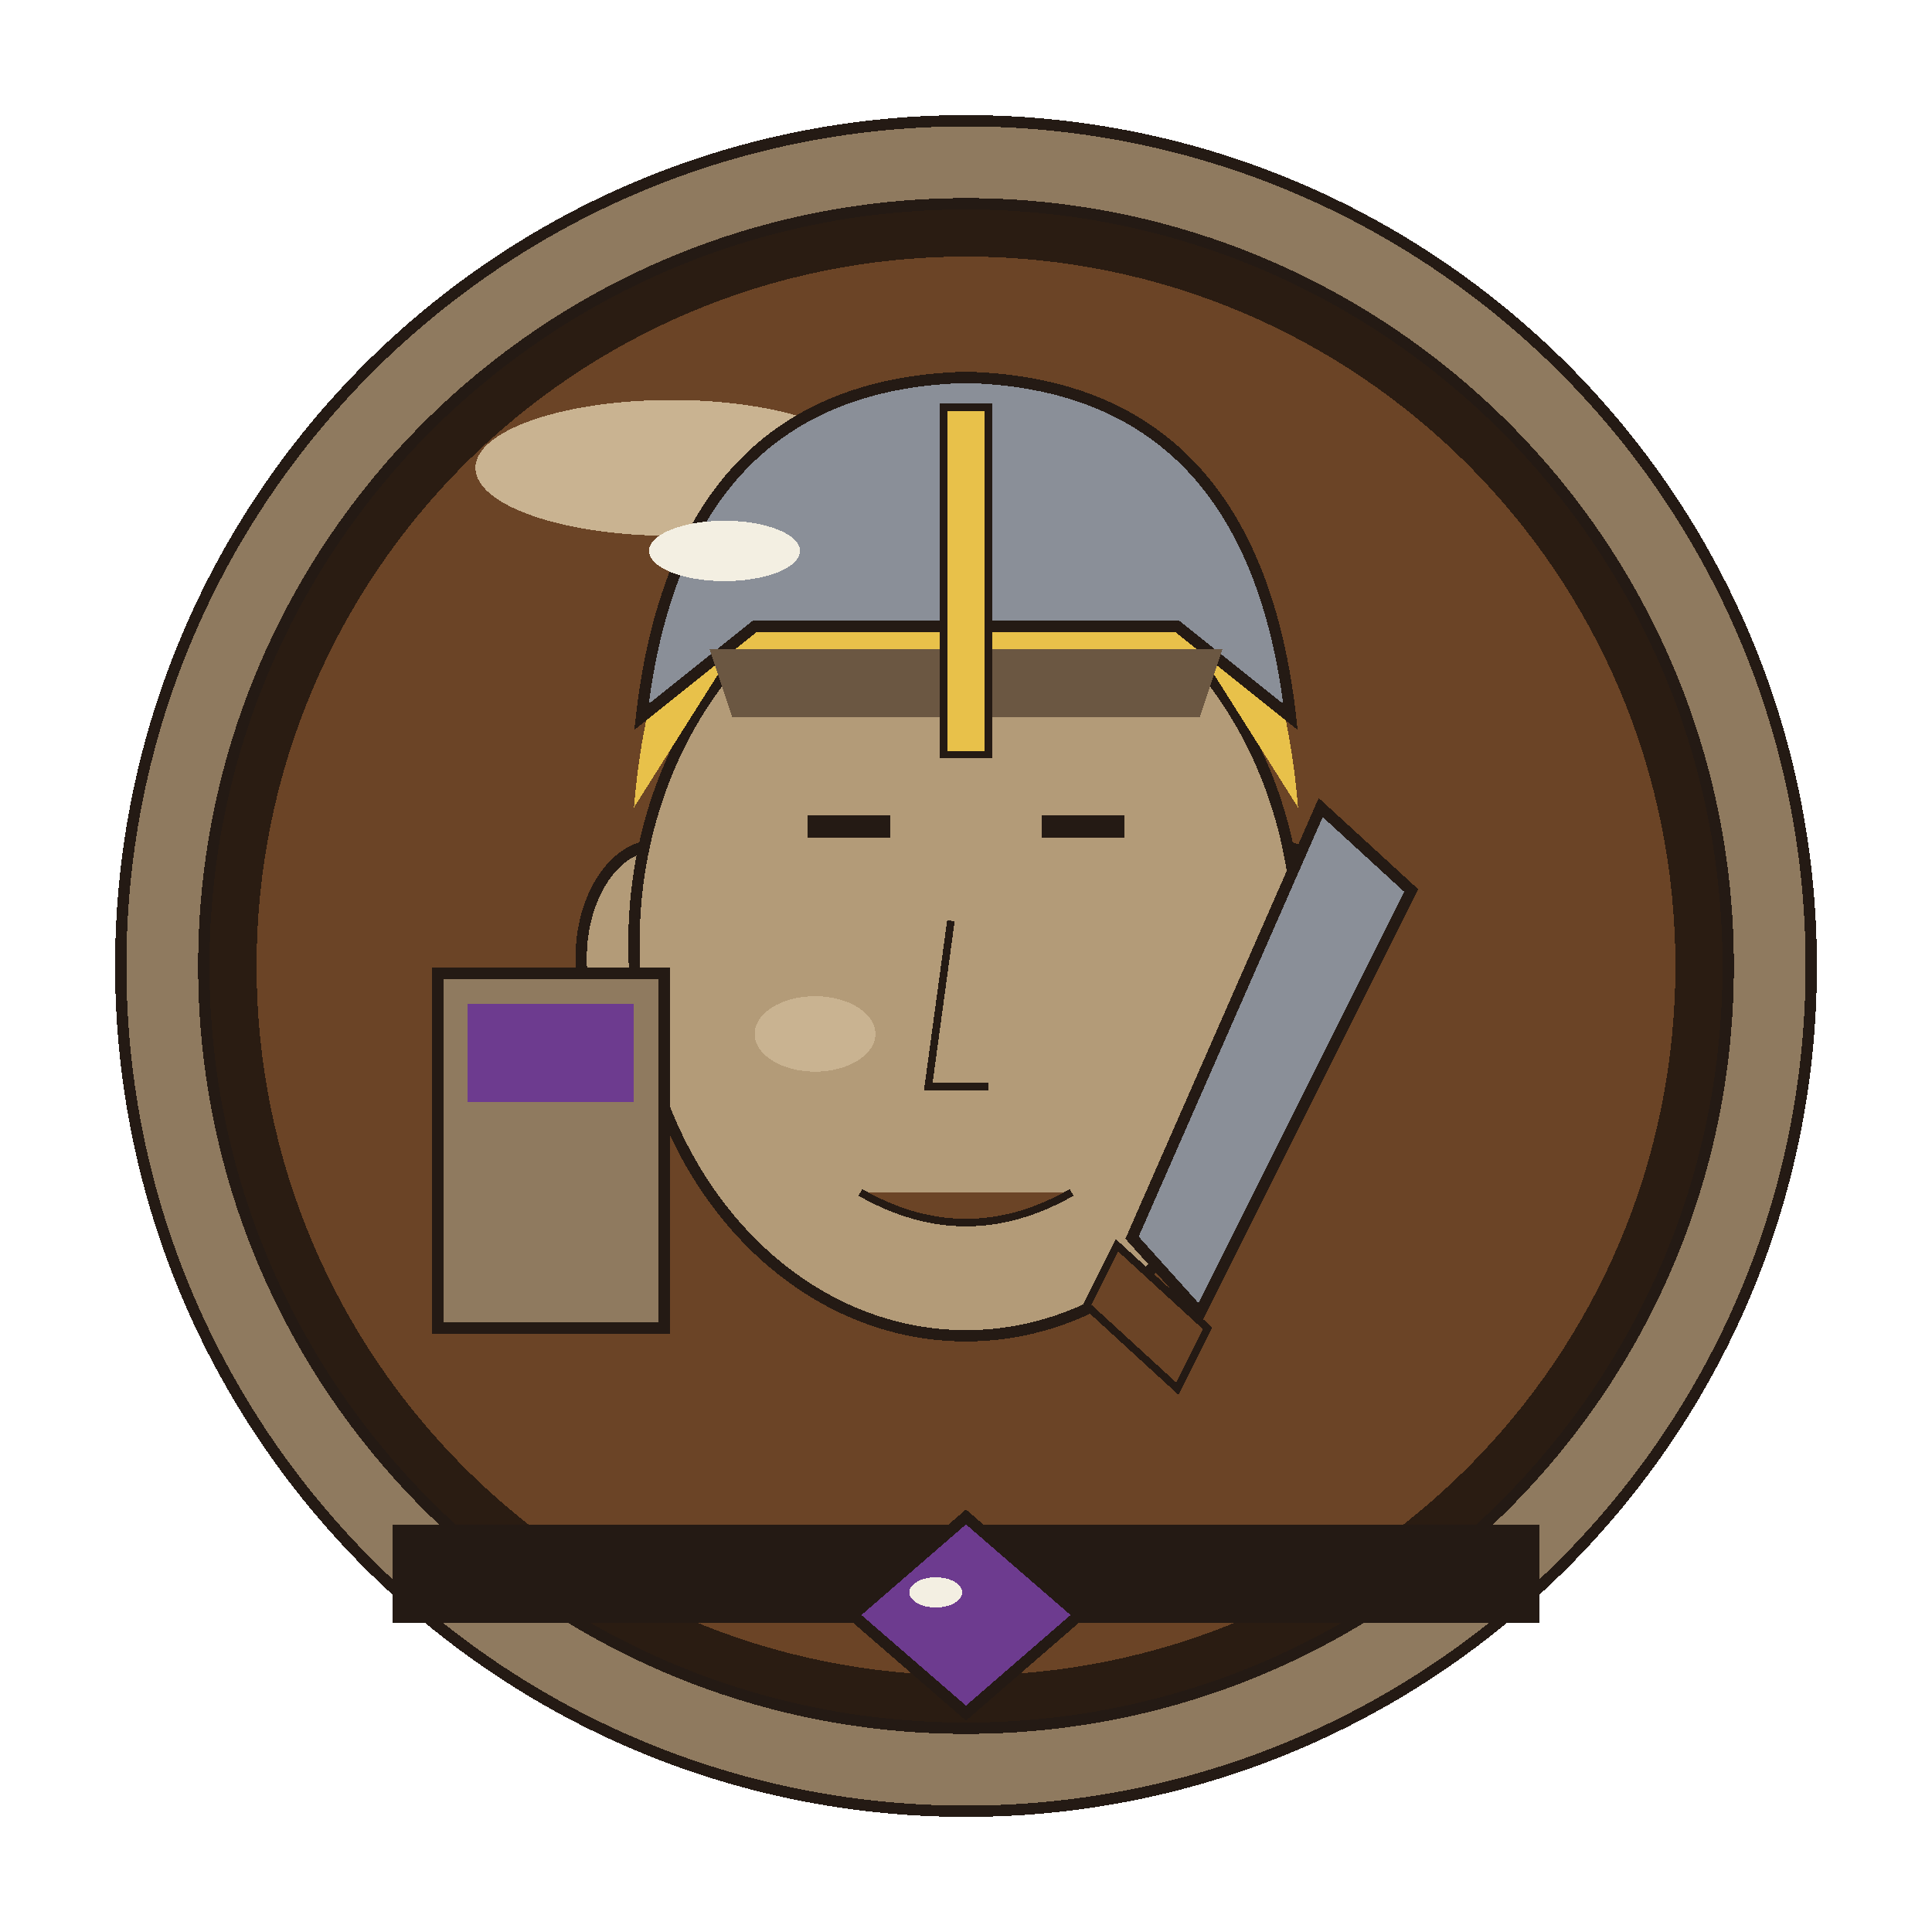
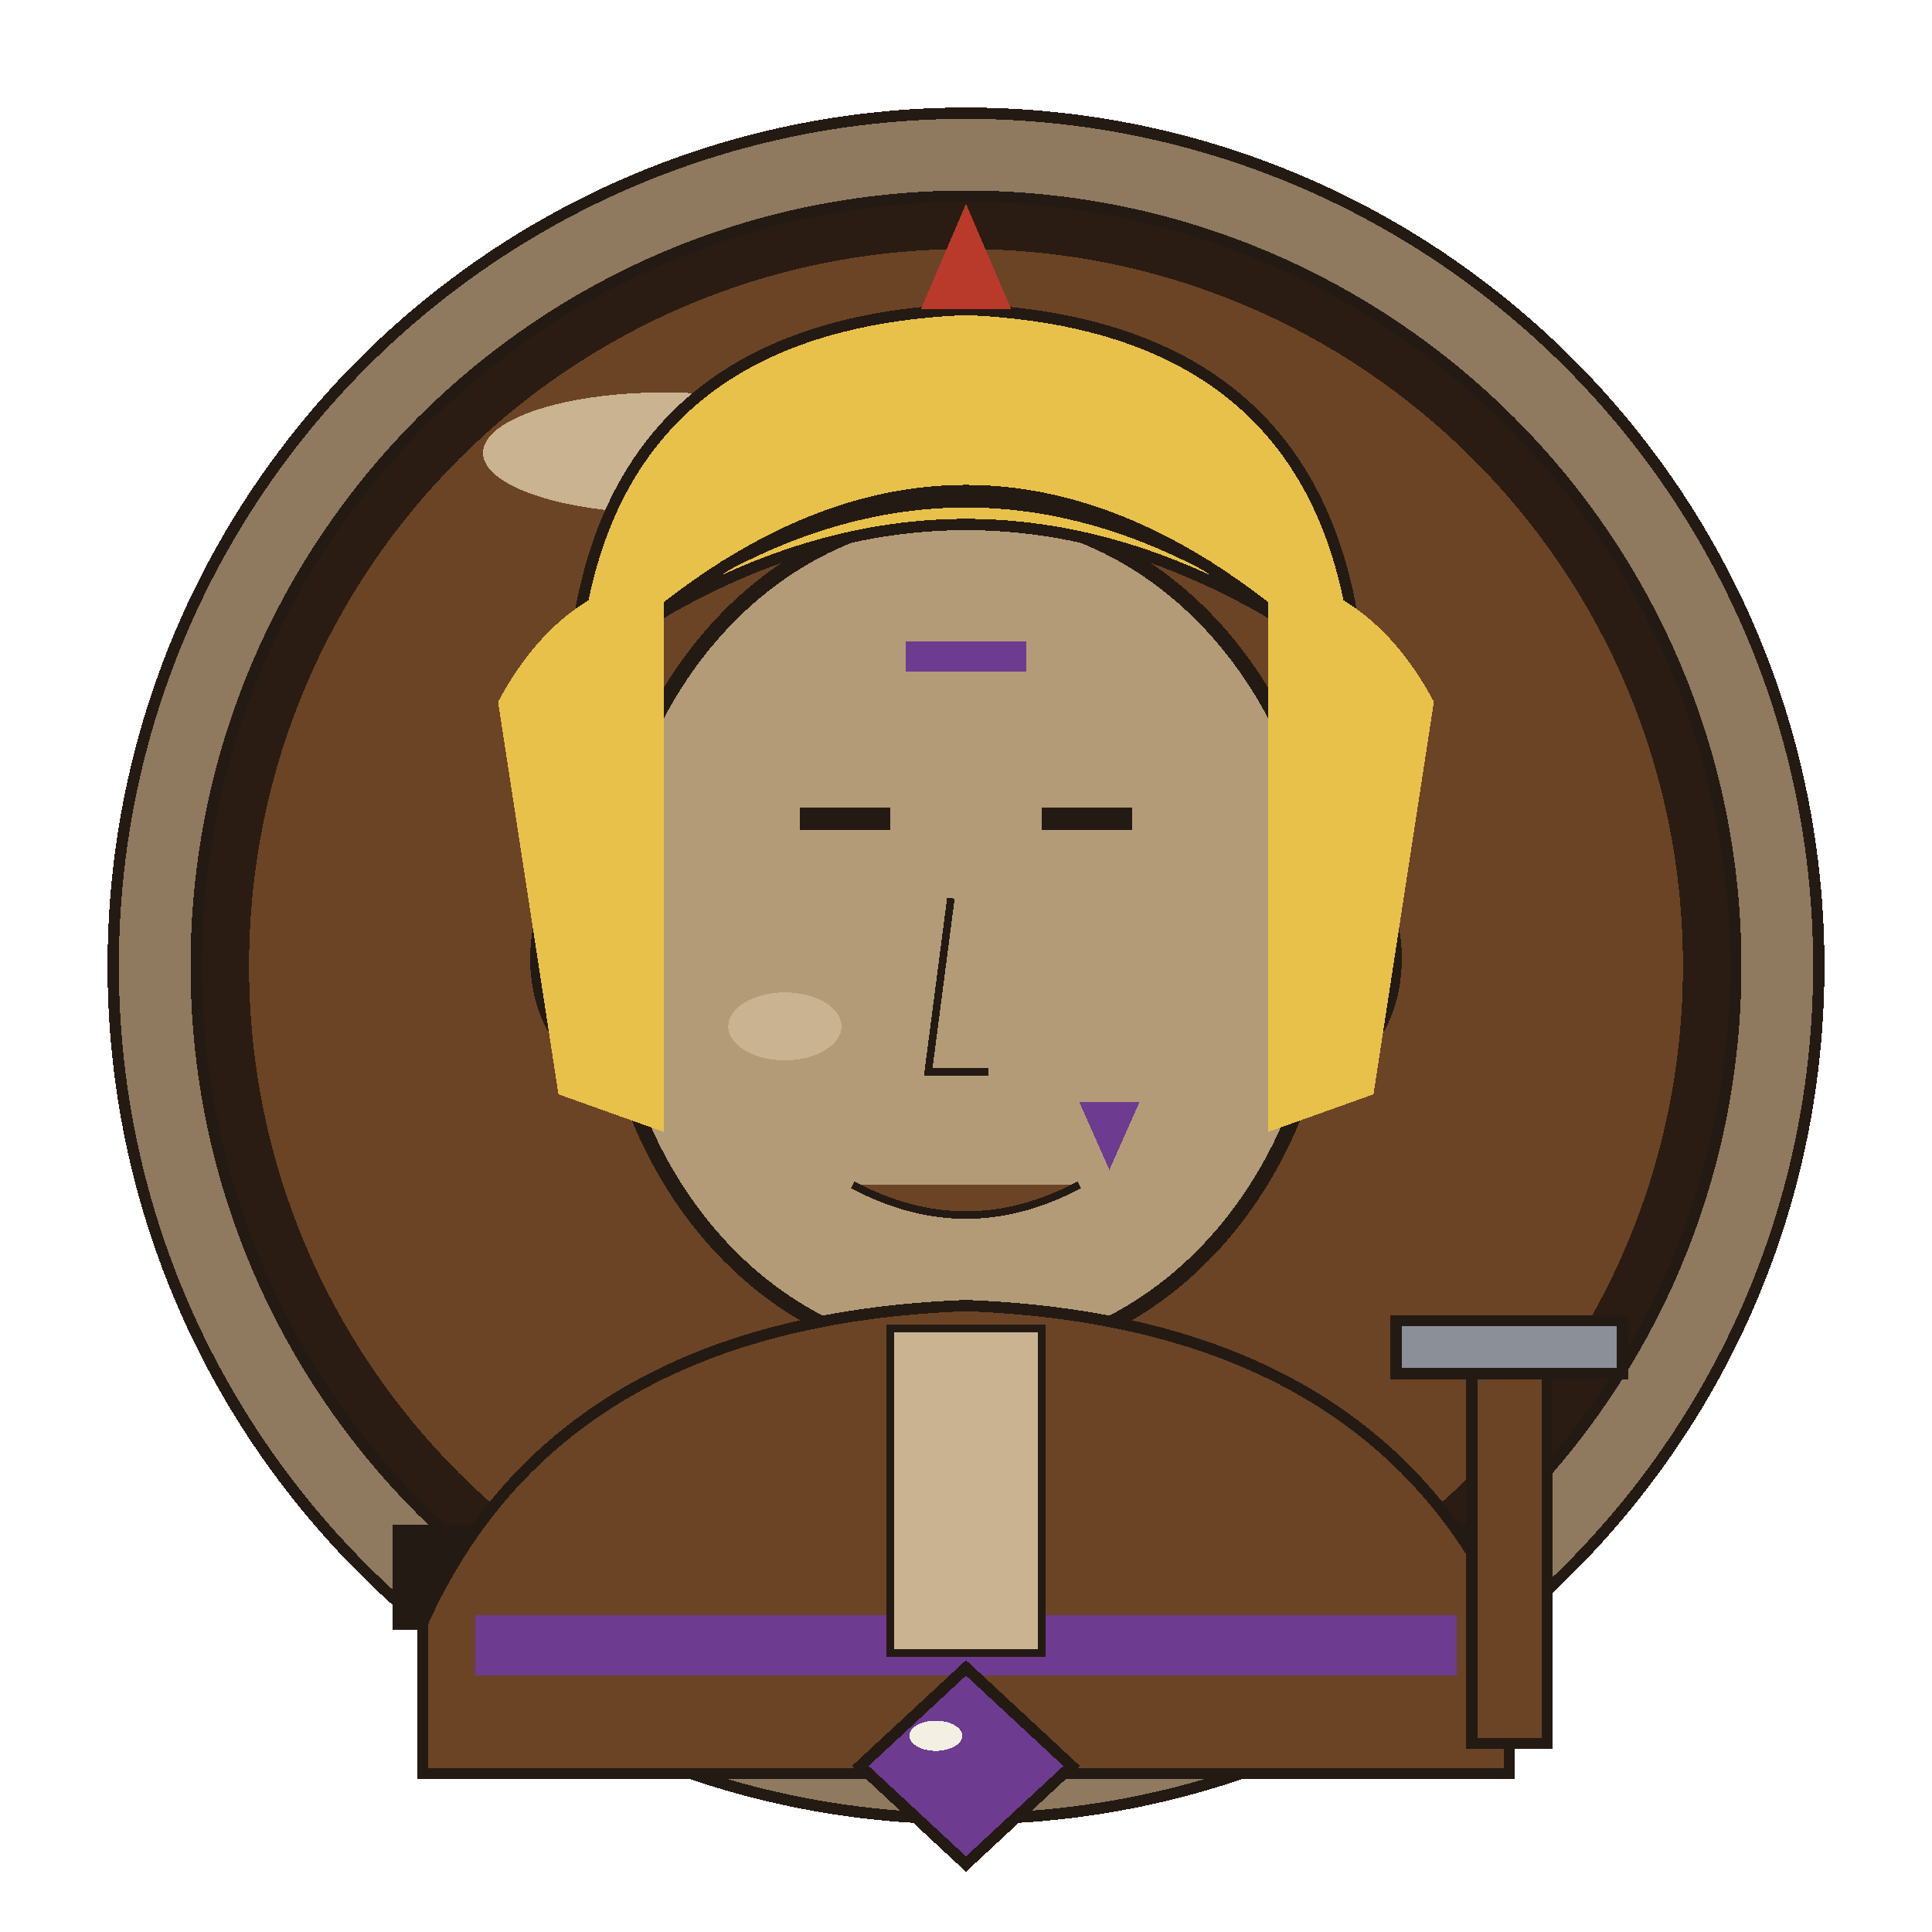
<svg xmlns="http://www.w3.org/2000/svg" viewBox="0 0 512 512" shape-rendering="crispEdges">
  <g id="medallion">
-     <ellipse cx="256" cy="256" rx="224" ry="224" fill="#8f7a5f" stroke="#241a14" stroke-width="3" />
-     <ellipse cx="256" cy="256" rx="202" ry="202" fill="#2a1c12" stroke="#241a14" stroke-width="3" />
-     <circle cx="256" cy="256" r="188" fill="#6b4426" stroke="none" />
-     <ellipse cx="178" cy="124" rx="52" ry="18" fill="#c9b391" stroke="none" />
-     <path d="M104 404 H408 V430 H104Z" fill="#241a14" stroke="none" />
+     <ellipse cx="256" cy="256" rx="226" ry="226" fill="#8f7a5f" stroke="#241a14" stroke-width="3" />
+     <ellipse cx="256" cy="256" rx="204" ry="204" fill="#2a1c12" stroke="#241a14" stroke-width="3" />
+     <ellipse cx="256" cy="256" rx="190" ry="190" fill="#6b4426" stroke="none" stroke-width="0" />
+     <ellipse cx="176" cy="120" rx="48" ry="16" fill="#c9b391" stroke="none" />
+     <path d="M104 404 H408 V432 H104Z" fill="#241a14" stroke="none" />
  </g>
  <g id="face">
-     <ellipse cx="174" cy="254" rx="20" ry="30" fill="#b39b78" stroke="#241a14" stroke-width="3" />
-     <ellipse cx="338" cy="254" rx="20" ry="30" fill="#b39b78" stroke="#241a14" stroke-width="3" />
-     <ellipse cx="256" cy="250" rx="88" ry="104" fill="#b39b78" stroke="#241a14" stroke-width="3" />
-     <path d="M214 216 H236 V222 H214Z" fill="#241a14" stroke="none" />
-     <path d="M276 216 H298 V222 H276Z" fill="#241a14" stroke="none" />
-     <path d="M252 244 L246 288 H262" fill="#b39b78" stroke="#241a14" stroke-width="2" stroke-linejoin="miter" />
-     <path d="M228 316 Q256 332 284 316" fill="#6b4426" stroke="#241a14" stroke-width="2" stroke-linejoin="miter" />
-     <ellipse cx="216" cy="274" rx="16" ry="10" fill="#c9b391" stroke="none" />
+     <ellipse cx="160" cy="254" rx="18" ry="28" fill="#b39b78" stroke="#241a14" stroke-width="3" />
+     <ellipse cx="352" cy="254" rx="18" ry="28" fill="#b39b78" stroke="#241a14" stroke-width="3" />
+     <ellipse id="faceOval" cx="256" cy="248" rx="96" ry="112" fill="#b39b78" stroke="#241a14" stroke-width="4" />
+     <path d="M212 214 H236 V220 H212Z" fill="#241a14" stroke="none" />
+     <path d="M276 214 H300 V220 H276Z" fill="#241a14" stroke="none" />
+     <path d="M252 238 L246 284 H262" fill="#b39b78" stroke="#241a14" stroke-width="2" stroke-linejoin="miter" />
+     <path d="M226 314 Q256 330 286 314" fill="#6b4426" stroke="#241a14" stroke-width="2" stroke-linejoin="miter" />
+     <ellipse cx="208" cy="272" rx="15" ry="9" fill="#c9b391" stroke="none" />
+     <path d="M286 292 L302 292 L294 310Z" fill="#6d3b8f" stroke="none" />
  </g>
  <g id="hair">
-     <path d="M168 214 Q176 118 256 118 Q336 118 344 214 L320 176 H192Z" fill="#e8c14a" stroke="none" />
+     <path d="M152 176 Q160 86 256 82 Q352 86 360 176 L336 162 Q256 116 176 162Z" fill="#e8c14a" stroke="#241a14" stroke-width="3" stroke-linejoin="miter" />
+     <path d="M168 168 Q256 92 344 168 L320 150 Q256 116 192 150Z" fill="#8a8f98" stroke="#241a14" stroke-width="3" stroke-linejoin="miter" />
+     <path d="M244 82 L256 54 L268 82Z" fill="#b93a2b" stroke="none" />
+     <path d="M132 186 Q148 156 176 152 L176 300 L148 290Z" fill="#e8c14a" stroke="none" />
+     <path d="M380 186 Q364 156 336 152 L336 300 L364 290Z" fill="#e8c14a" stroke="none" />
+     <path d="M240 170 H272 V178 H240Z" fill="#6d3b8f" stroke="none" />
  </g>
  <g id="gear">
-     <path d="M170 190 Q180 102 256 100 Q332 102 342 190 L312 166 H200Z" fill="#8a8f98" stroke="#241a14" stroke-width="3" stroke-linejoin="miter" />
-     <path d="M188 172 H324 L318 190 H194Z" fill="#6b5742" stroke="none" />
-     <path d="M250 108 H262 V200 H250Z" fill="#e8c14a" stroke="#241a14" stroke-width="2" stroke-linejoin="miter" />
-     <path d="M350 214 L374 236 L318 348 L300 328Z" fill="#8a8f98" stroke="#241a14" stroke-width="3" stroke-linejoin="miter" />
-     <path d="M296 330 L320 352 L312 368 L288 346Z" fill="#6b4426" stroke="#241a14" stroke-width="2" stroke-linejoin="miter" />
-     <path d="M116 258 H176 V352 H116Z" fill="#8f7a5f" stroke="#241a14" stroke-width="3" stroke-linejoin="miter" />
-     <path d="M124 266 H168 V292 H124Z" fill="#6d3b8f" stroke="none" />
-     <ellipse cx="192" cy="146" rx="20" ry="8" fill="#f3efe2" stroke="none" />
+     <path d="M112 430 Q148 350 256 346 Q364 350 400 430 L400 470 H112Z" fill="#6b4426" stroke="#241a14" stroke-width="3" stroke-linejoin="miter" />
+     <path d="M126 428 H386 V444 H126Z" fill="#6d3b8f" stroke="none" />
+     <path d="M236 352 H276 V438 H236Z" fill="#c9b391" stroke="#241a14" stroke-width="2" stroke-linejoin="miter" />
+     <path d="M390 356 L410 356 L410 462 L390 462Z" fill="#6b4426" stroke="#241a14" stroke-width="3" stroke-linejoin="miter" />
+     <path d="M370 350 H430 V364 H370Z" fill="#8a8f98" stroke="#241a14" stroke-width="3" stroke-linejoin="miter" />
  </g>
  <g id="status">
-     <path d="M256 402 L286 428 L256 454 L226 428Z" fill="#6d3b8f" stroke="#241a14" stroke-width="3" />
-     <ellipse cx="248" cy="422" rx="7" ry="4" fill="#f3efe2" stroke="none" />
+     <path d="M256 442 L284 468 L256 494 L228 468Z" fill="#6d3b8f" stroke="#241a14" stroke-width="3" />
+     <ellipse cx="248" cy="460" rx="7" ry="4" fill="#f3efe2" stroke="none" />
  </g>
</svg>
